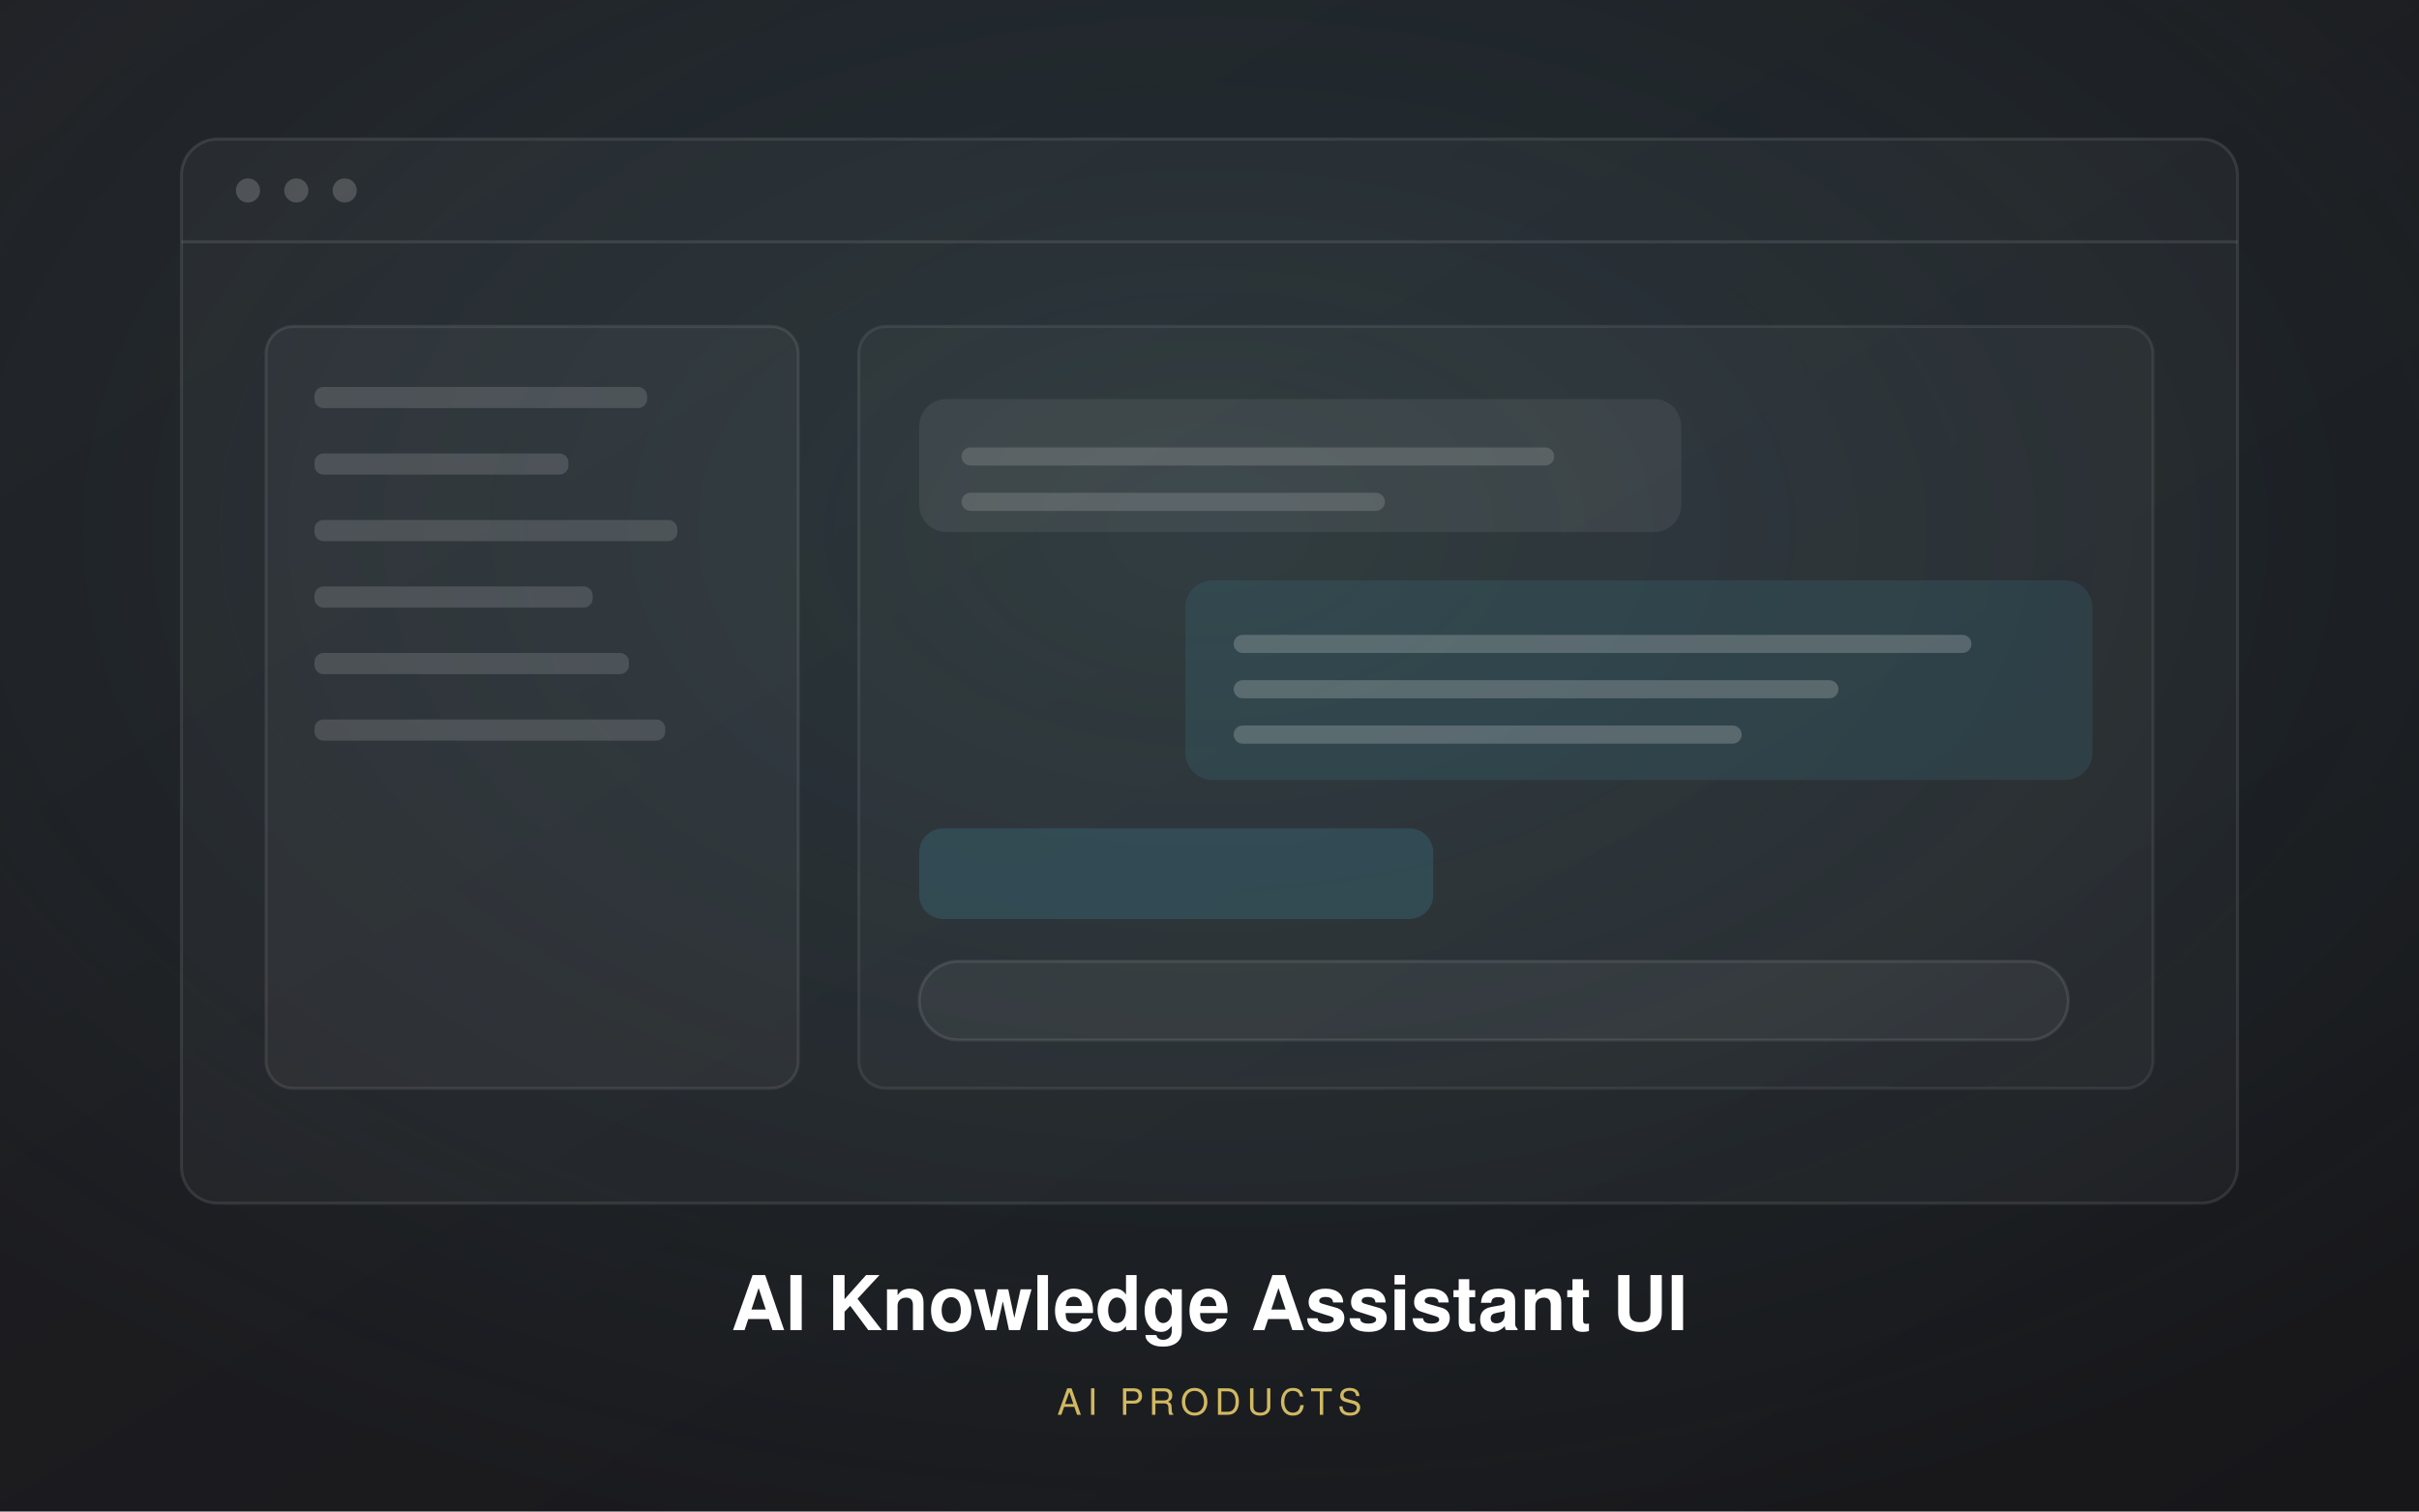
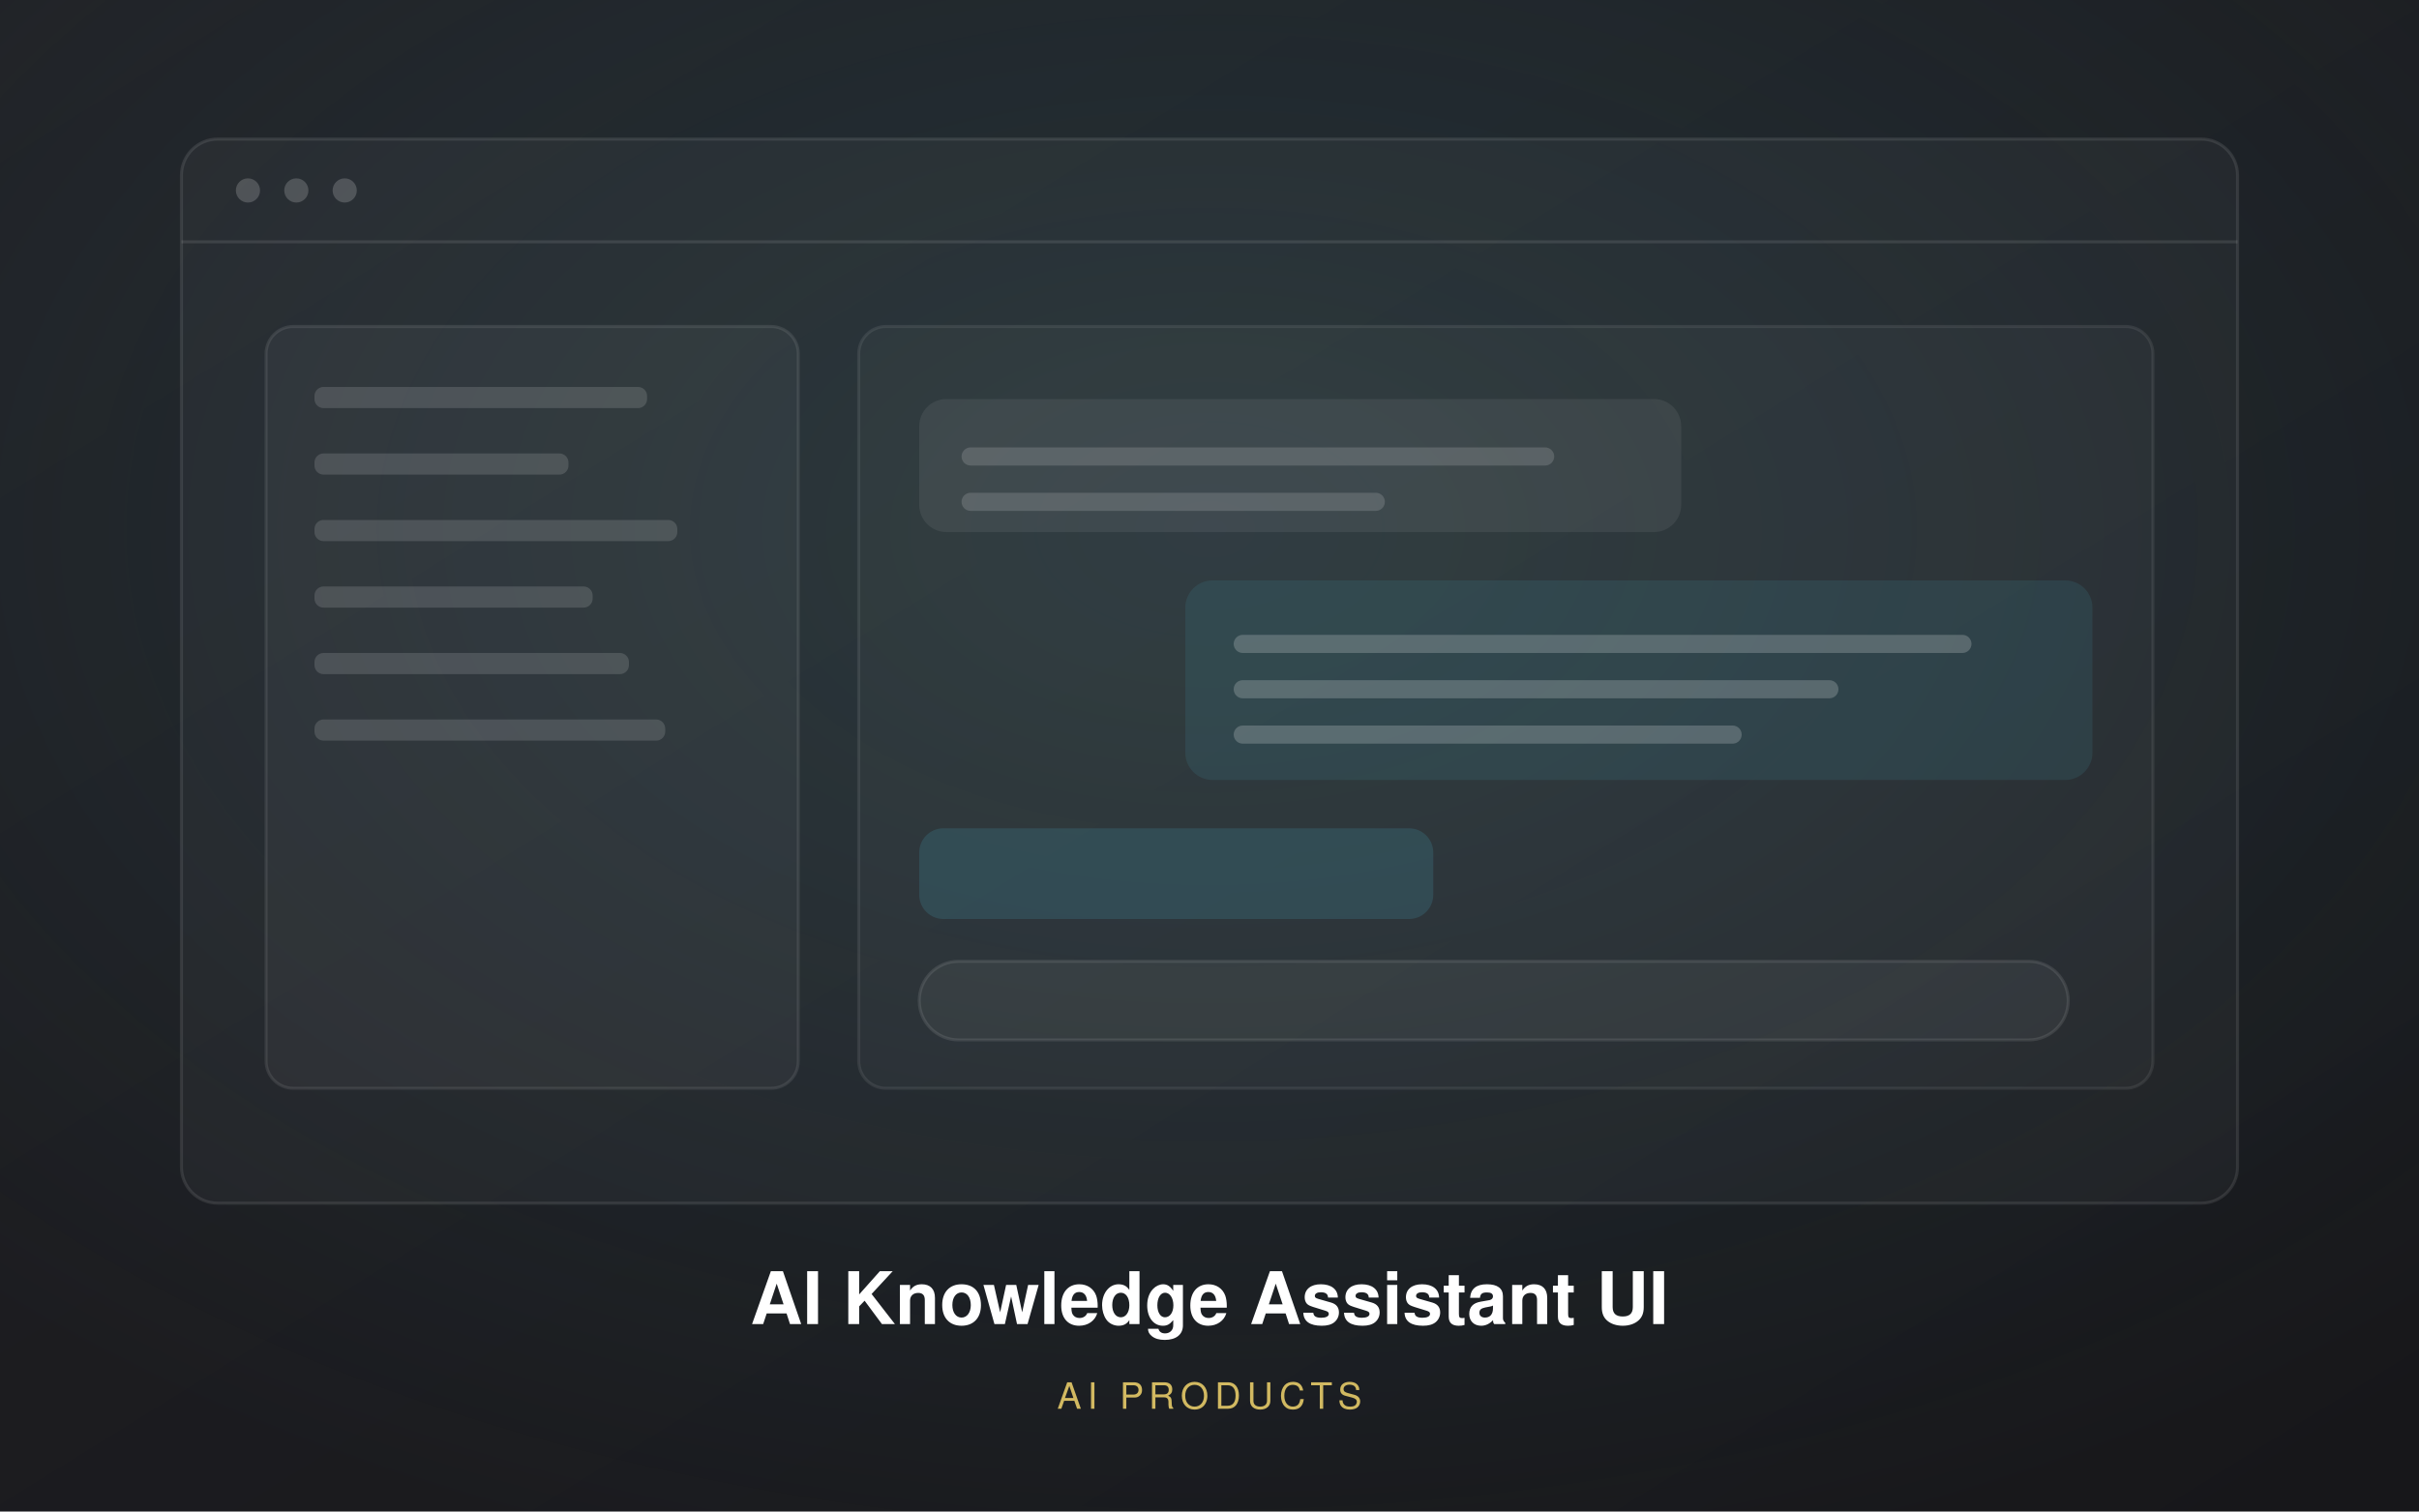
<svg xmlns="http://www.w3.org/2000/svg" viewBox="0 0 800 500" width="800" height="500" role="img">
  <defs>
    <linearGradient id="bg" x1="0" y1="0" x2="1" y2="1">
      <stop offset="0%" stop-color="#202024" />
      <stop offset="100%" stop-color="#17171a" />
    </linearGradient>
-     <radialGradient id="glow" cx="0.5" cy="0.35" r="0.7">
-       <stop offset="0%" stop-color="#3f7d8c" stop-opacity="0.20" />
+     <radialGradient id="glow" cx="0.5" cy="0.35" r="0.72">
+       <stop offset="0%" stop-color="#3f7d8c" stop-opacity="0.22" />
      <stop offset="100%" stop-color="#3f7d8c" stop-opacity="0" />
    </radialGradient>
  </defs>
  <rect width="800" height="500" fill="url(#bg)" />
  <rect width="800" height="500" fill="url(#glow)" />
-   <rect x="60" y="46" width="680" height="352" rx="12" fill="#ffffff" fill-opacity="0.035" stroke="#ffffff" stroke-opacity="0.10" />
+   <rect x="60" y="46" width="680" height="352" rx="12" fill="#ffffff" fill-opacity="0.035" stroke="#ffffff" stroke-opacity="0.1" />
  <line x1="60" y1="80" x2="740" y2="80" stroke="#ffffff" stroke-opacity="0.10" />
  <circle cx="82" cy="63" r="4" fill="#ffffff" fill-opacity="0.18" />
  <circle cx="98" cy="63" r="4" fill="#ffffff" fill-opacity="0.18" />
  <circle cx="114" cy="63" r="4" fill="#ffffff" fill-opacity="0.18" />
  <rect x="88" y="108" width="176" height="252" rx="9" fill="#ffffff" fill-opacity="0.04" stroke="#ffffff" stroke-opacity="0.09" />
  <rect x="104" y="128" width="110" height="7" rx="3" fill="#ffffff" fill-opacity="0.14" />
  <rect x="104" y="150" width="84" height="7" rx="3" fill="#ffffff" fill-opacity="0.14" />
  <rect x="104" y="172" width="120" height="7" rx="3" fill="#ffffff" fill-opacity="0.14" />
  <rect x="104" y="194" width="92" height="7" rx="3" fill="#ffffff" fill-opacity="0.14" />
  <rect x="104" y="216" width="104" height="7" rx="3" fill="#ffffff" fill-opacity="0.14" />
  <rect x="104" y="238" width="116" height="7" rx="3" fill="#ffffff" fill-opacity="0.14" />
  <rect x="284" y="108" width="428" height="252" rx="9" fill="#ffffff" fill-opacity="0.03" stroke="#ffffff" stroke-opacity="0.08" />
  <rect x="304" y="132" width="252" height="44" rx="9" fill="#ffffff" fill-opacity="0.07" />
  <rect x="318" y="148" width="196" height="6" rx="3" fill="#ffffff" fill-opacity="0.15" />
  <rect x="318" y="163" width="140" height="6" rx="3" fill="#ffffff" fill-opacity="0.15" />
-   <rect x="392" y="192" width="300" height="66" rx="9" fill="#3f7d8c" fill-opacity="0.20" />
+   <rect x="392" y="192" width="300" height="66" rx="9" fill="#3f7d8c" fill-opacity="0.2" />
  <rect x="408" y="210" width="244" height="6" rx="3" fill="#ffffff" fill-opacity="0.2" />
  <rect x="408" y="225" width="200" height="6" rx="3" fill="#ffffff" fill-opacity="0.2" />
  <rect x="408" y="240" width="168" height="6" rx="3" fill="#ffffff" fill-opacity="0.2" />
-   <rect x="304" y="274" width="170" height="30" rx="8" fill="#3f7d8c" fill-opacity="0.30" />
+   <rect x="304" y="274" width="170" height="30" rx="8" fill="#3f7d8c" fill-opacity="0.3" />
  <rect x="304" y="318" width="380" height="26" rx="13" fill="#ffffff" fill-opacity="0.05" stroke="#ffffff" stroke-opacity="0.10" />
-   <text x="400" y="440" text-anchor="middle" font-family="Helvetica, Arial, sans-serif" font-size="25" font-weight="600" fill="#ffffff">AI Knowledge Assistant UI</text>
-   <text x="400" y="468" text-anchor="middle" font-family="Helvetica, Arial, sans-serif" font-size="12" fill="#ffe071" fill-opacity="0.8" letter-spacing="2">AI PRODUCTS</text>
+   <text x="400" y="438" text-anchor="middle" font-family="Helvetica, Arial, sans-serif" font-size="24" font-weight="600" fill="#ffffff" fill-opacity="1" letter-spacing="0">AI Knowledge Assistant UI</text>
+   <text x="400" y="466" text-anchor="middle" font-family="Helvetica, Arial, sans-serif" font-size="12" font-weight="400" fill="#ffe071" fill-opacity="0.8" letter-spacing="2">AI PRODUCTS</text>
</svg>
